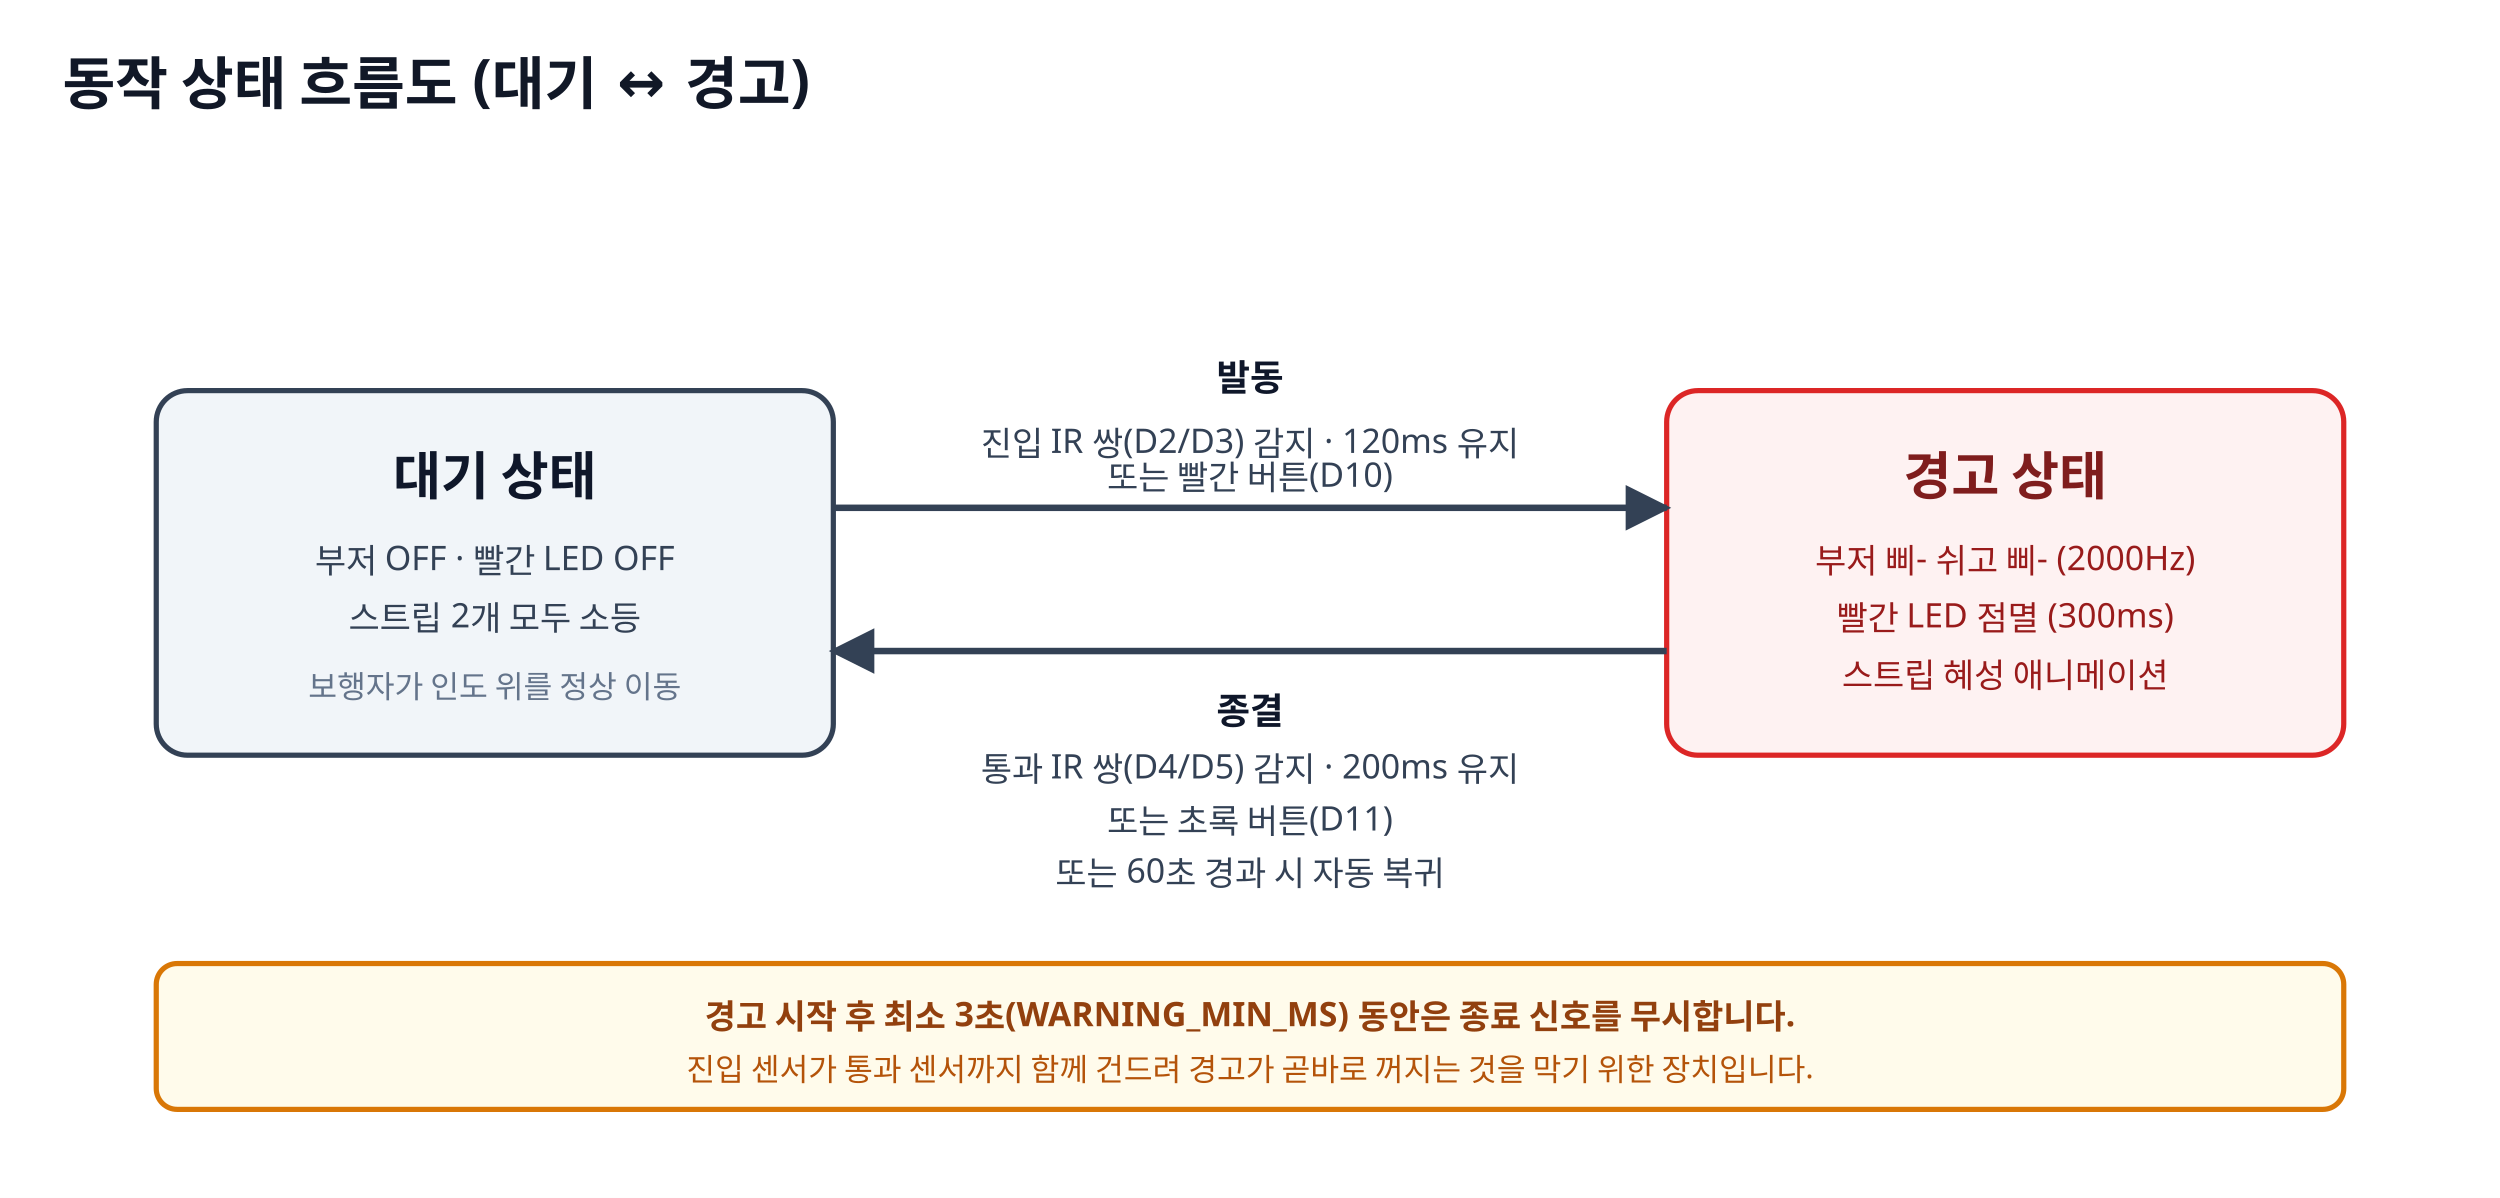
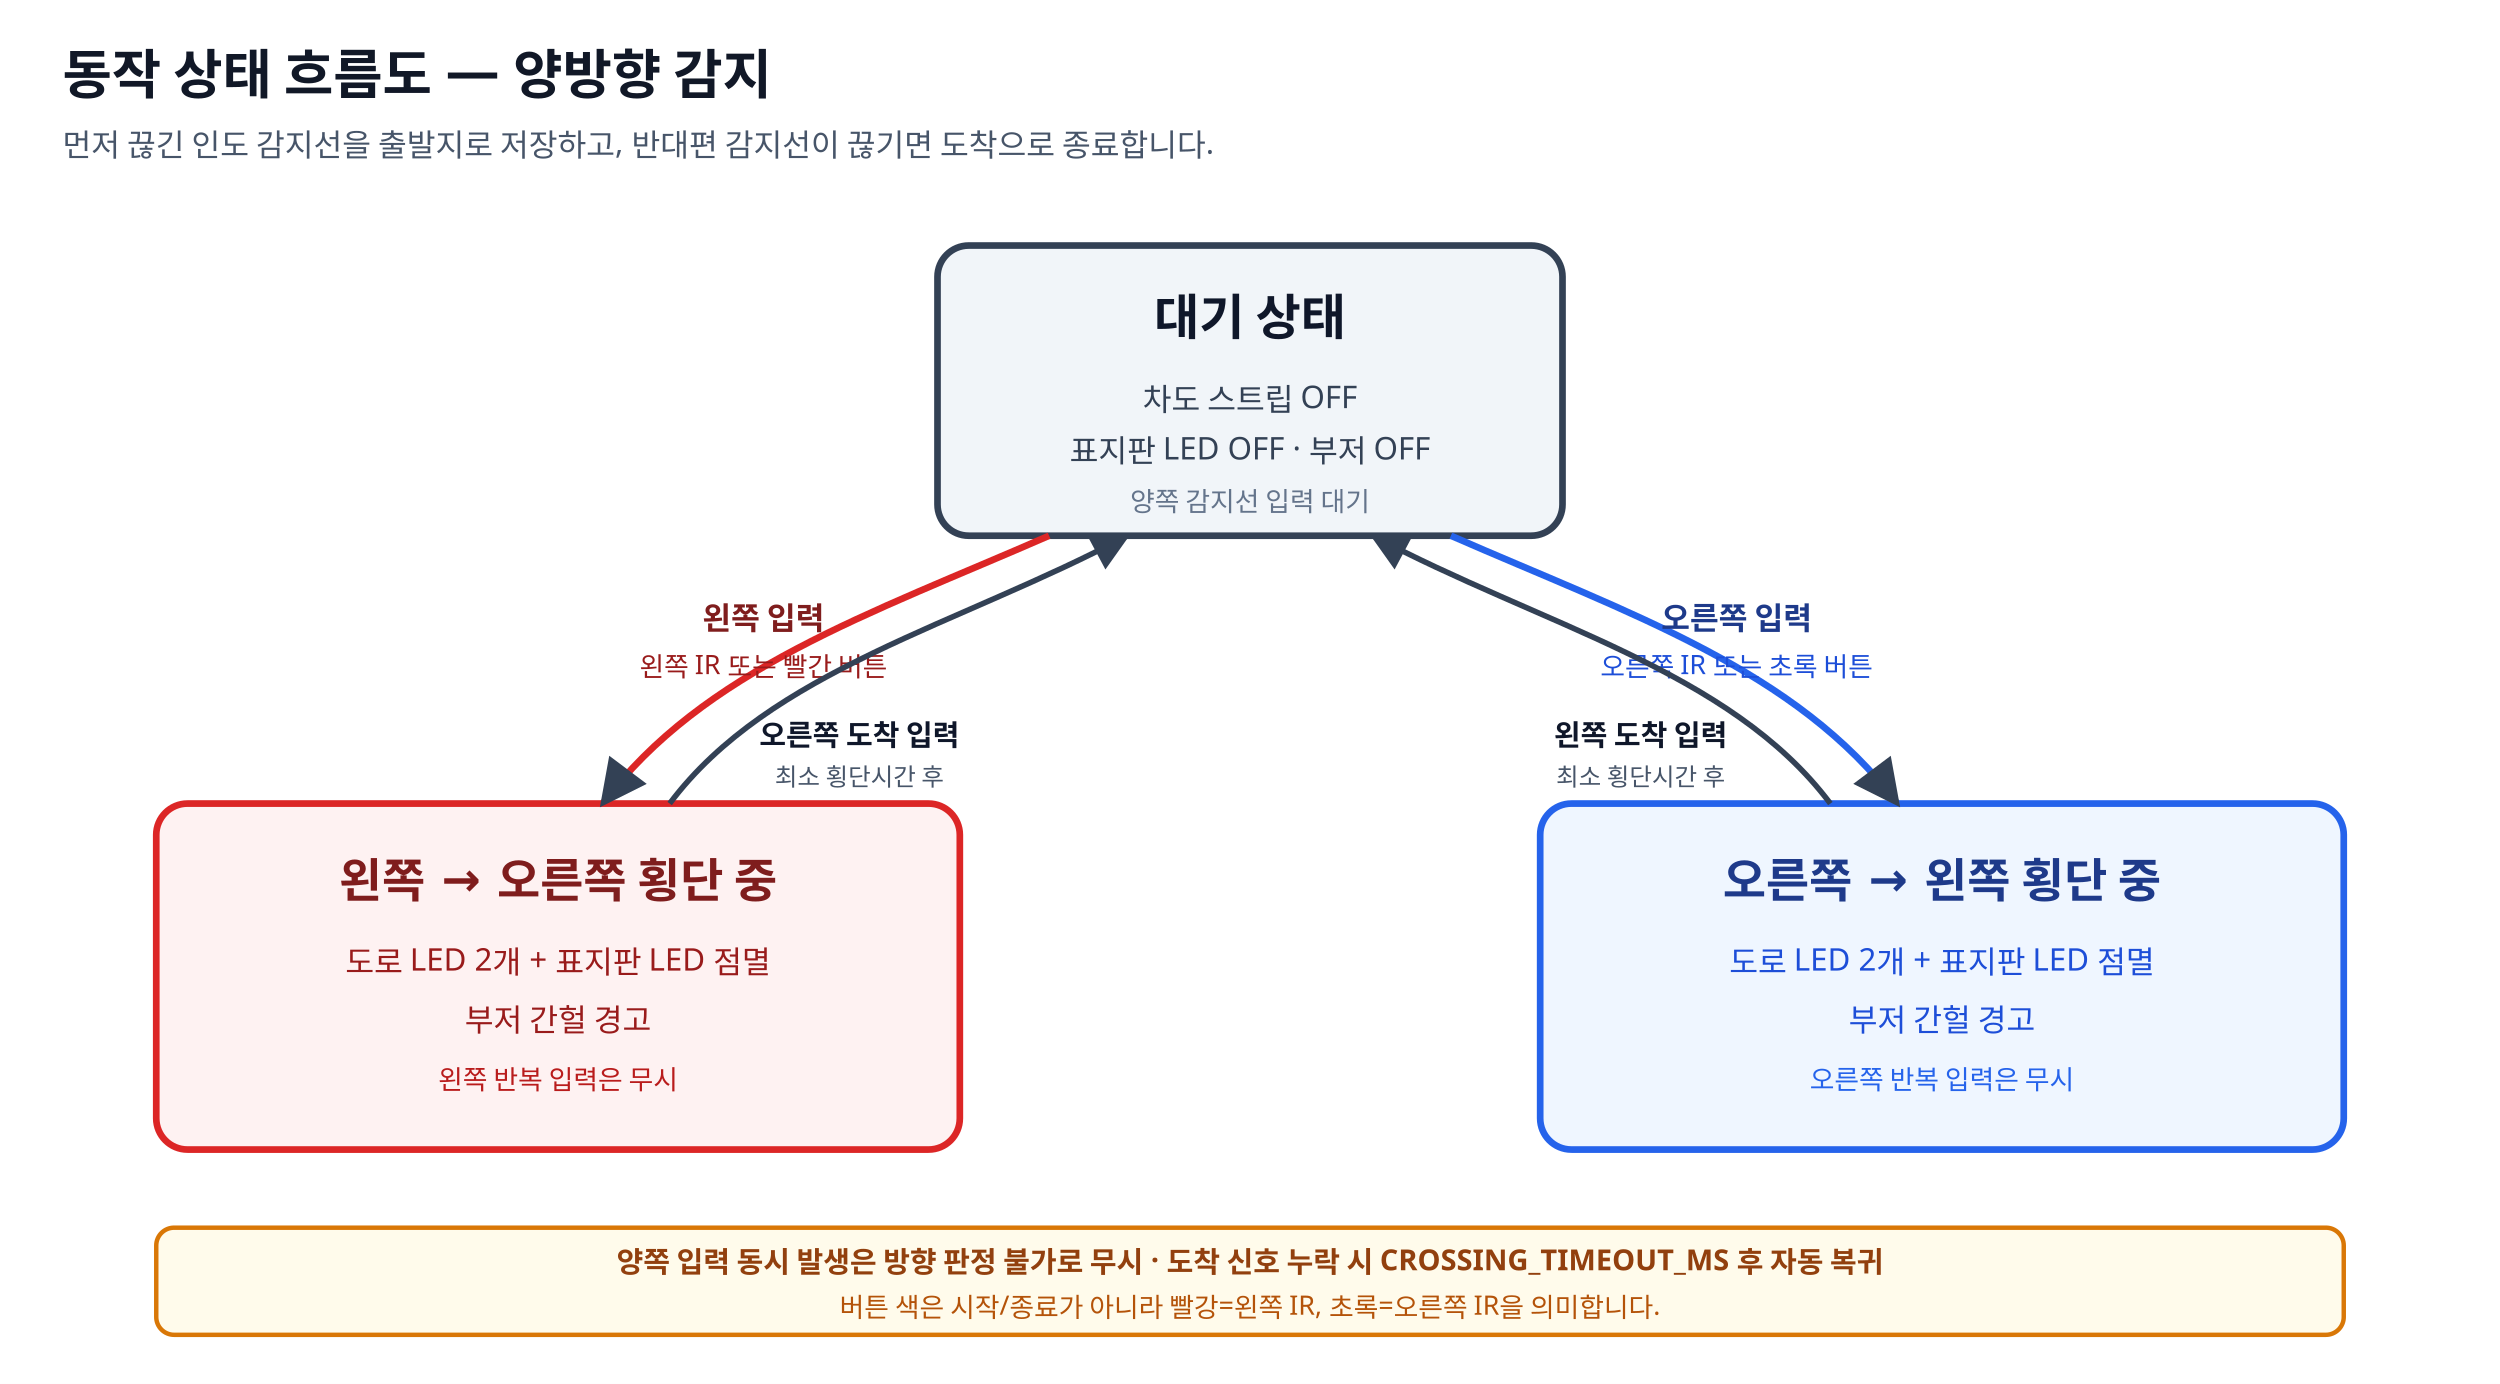
- <svg xmlns="http://www.w3.org/2000/svg" viewBox="0 0 960 460" width="960" height="460" font-family="Malgun Gothic, Noto Sans KR, sans-serif">
-   <rect x="0" y="0" width="960" height="460" fill="#ffffff" />
-   <text x="24" y="40" font-size="22" font-weight="bold" fill="#111827">동작 상태 흐름도 (대기 ↔ 경고)</text>
+ <svg xmlns="http://www.w3.org/2000/svg" viewBox="0 0 1120 620" width="1120" height="620" font-family="Malgun Gothic, Noto Sans KR, sans-serif">
+   <rect width="1120" height="620" fill="#ffffff" />
+   <text x="28" y="42" font-size="24" font-weight="bold" fill="#111827">동작 상태 흐름도 — 양방향 감지</text>
+   <text x="28" y="70" font-size="14" fill="#475569">먼저 끊긴 인도 감지선을 출발지로 저장하고, 반대편 감지선이 끊기면 도착으로 종료합니다.</text>
  <defs>
    <marker id="arrow" viewBox="0 0 10 10" refX="9" refY="5" markerWidth="7" markerHeight="7" orient="auto-start-reverse">
-       <path d="M 0 0 L 10 5 L 0 10 z" fill="#334155" />
+       <path d="M0 0 L10 5 L0 10 z" fill="#334155" />
    </marker>
  </defs>
-   <rect x="60" y="150" width="260" height="140" rx="12" fill="#f1f5f9" stroke="#334155" stroke-width="2" />
-   <text x="190" y="190" font-size="20" font-weight="bold" fill="#0f172a" text-anchor="middle">대기 상태</text>
-   <text x="190" y="220" font-size="13" fill="#334155" text-anchor="middle">부저 OFF · 빨간 LED OFF</text>
-   <text x="190" y="242" font-size="13" fill="#334155" text-anchor="middle">스트립 2개 모두 소등</text>
-   <text x="190" y="268" font-size="12" fill="#64748b" text-anchor="middle">보행자가 인도 위를 정상 이동</text>
-   <rect x="640" y="150" width="260" height="140" rx="12" fill="#fef2f2" stroke="#dc2626" stroke-width="2" />
-   <text x="770" y="190" font-size="20" font-weight="bold" fill="#7f1d1d" text-anchor="middle">경고 상태</text>
-   <text x="770" y="220" font-size="13" fill="#991b1b" text-anchor="middle">부저 삐- 쉬고 삐- (2000Hz)</text>
-   <text x="770" y="242" font-size="13" fill="#991b1b" text-anchor="middle">빨간 LED 점멸 (300ms)</text>
-   <text x="770" y="264" font-size="13" fill="#991b1b" text-anchor="middle">스트립 혜성 애니메이션</text>
-   <path d="M320 195 H640" stroke="#334155" stroke-width="2.5" marker-end="url(#arrow)" />
-   <text x="480" y="150" font-size="14" font-weight="bold" fill="#0f172a" text-anchor="middle">발동</text>
-   <text x="480" y="175" font-size="13" fill="#334155" text-anchor="middle">진입 IR 쌍(D2/D3) 감지 · 120ms 유지</text>
-   <text x="480" y="188" font-size="13" fill="#334155" text-anchor="middle">또는 빨간 버튼(D10)</text>
-   <path d="M640 250 H320" stroke="#334155" stroke-width="2.5" marker-end="url(#arrow)" />
-   <text x="480" y="278" font-size="14" font-weight="bold" fill="#0f172a" text-anchor="middle">종결</text>
-   <text x="480" y="300" font-size="13" fill="#334155" text-anchor="middle">통과 IR 쌍(D4/D5) 감지 · 200ms 유지</text>
-   <text x="480" y="320" font-size="13" fill="#334155" text-anchor="middle">또는 초록 버튼(D11)</text>
-   <text x="480" y="340" font-size="13" fill="#334155" text-anchor="middle">또는 60초 경과 시 자동 복귀</text>
-   <rect x="60" y="370" width="840" height="56" rx="8" fill="#fffbeb" stroke="#d97706" stroke-width="2" />
-   <text x="480" y="395" font-size="13" font-weight="bold" fill="#92400e" text-anchor="middle">경고 시작 후 최소 3초(WARNING_MIN_MS) 동안은 종료 신호를 무시합니다.</text>
-   <text x="480" y="415" font-size="12" fill="#b45309" text-anchor="middle">진입 센서가 통과 센서까지 함께 건드려 경고가 곧바로 꺼지는 것을 막기 위한 장치입니다.</text>
+   <rect x="420" y="110" width="280" height="130" rx="14" fill="#f1f5f9" stroke="#334155" stroke-width="3" />
+   <text x="560" y="150" font-size="22" font-weight="bold" fill="#0f172a" text-anchor="middle">대기 상태</text>
+   <text x="560" y="184" font-size="14" fill="#334155" text-anchor="middle">차도 스트립 OFF</text>
+   <text x="560" y="207" font-size="14" fill="#334155" text-anchor="middle">표지판 LED OFF · 부저 OFF</text>
+   <text x="560" y="229" font-size="12" fill="#64748b" text-anchor="middle">양쪽 감지선 입력 대기</text>
+   <rect x="70" y="360" width="360" height="155" rx="14" fill="#fef2f2" stroke="#dc2626" stroke-width="3" />
+   <text x="250" y="402" font-size="21" font-weight="bold" fill="#7f1d1d" text-anchor="middle">왼쪽 → 오른쪽 횡단 중</text>
+   <text x="250" y="436" font-size="14" fill="#991b1b" text-anchor="middle">도로 LED 2개 + 표지판 LED 점멸</text>
+   <text x="250" y="462" font-size="14" fill="#991b1b" text-anchor="middle">부저 간헐 경고</text>
+   <text x="250" y="488" font-size="12" fill="#b91c1c" text-anchor="middle">왼쪽 반복 입력은 무시</text>
+   <rect x="690" y="360" width="360" height="155" rx="14" fill="#eff6ff" stroke="#2563eb" stroke-width="3" />
+   <text x="870" y="402" font-size="21" font-weight="bold" fill="#1e3a8a" text-anchor="middle">오른쪽 → 왼쪽 횡단 중</text>
+   <text x="870" y="436" font-size="14" fill="#1d4ed8" text-anchor="middle">도로 LED 2개 + 표지판 LED 점멸</text>
+   <text x="870" y="462" font-size="14" fill="#1d4ed8" text-anchor="middle">부저 간헐 경고</text>
+   <text x="870" y="488" font-size="12" fill="#2563eb" text-anchor="middle">오른쪽 반복 입력은 무시</text>
+   <path d="M470 240 C390 275 315 300 270 360" fill="none" stroke="#dc2626" stroke-width="3" marker-end="url(#arrow)" />
+   <text x="342" y="282" font-size="14" font-weight="bold" fill="#7f1d1d" text-anchor="middle">왼쪽 입력</text>
+   <text x="342" y="303" font-size="12" fill="#991b1b" text-anchor="middle">왼쪽 IR 또는 빨간 버튼</text>
+   <path d="M650 240 C730 275 805 300 850 360" fill="none" stroke="#2563eb" stroke-width="3" marker-end="url(#arrow)" />
+   <text x="778" y="282" font-size="14" font-weight="bold" fill="#1e3a8a" text-anchor="middle">오른쪽 입력</text>
+   <text x="778" y="303" font-size="12" fill="#1d4ed8" text-anchor="middle">오른쪽 IR 또는 초록 버튼</text>
+   <path d="M300 360 C345 300 430 280 505 240" fill="none" stroke="#334155" stroke-width="2.5" marker-end="url(#arrow)" />
+   <text x="385" y="334" font-size="13" font-weight="bold" fill="#0f172a" text-anchor="middle">오른쪽 도착 입력</text>
+   <text x="385" y="352" font-size="11" fill="#475569" text-anchor="middle">최소 횡단시간 후</text>
+   <path d="M820 360 C775 300 690 280 615 240" fill="none" stroke="#334155" stroke-width="2.5" marker-end="url(#arrow)" />
+   <text x="735" y="334" font-size="13" font-weight="bold" fill="#0f172a" text-anchor="middle">왼쪽 도착 입력</text>
+   <text x="735" y="352" font-size="11" fill="#475569" text-anchor="middle">최소 횡단시간 후</text>
+   <rect x="70" y="550" width="980" height="48" rx="8" fill="#fffbeb" stroke="#d97706" stroke-width="2" />
+   <text x="560" y="570" font-size="13" font-weight="bold" fill="#92400e" text-anchor="middle">양쪽 입력 동시 발생은 방향 판정 불가로 무시 · 도착 신호 누락 시 CROSSING_TIMEOUT_MS 후 자동 복귀</text>
+   <text x="560" y="590" font-size="12" fill="#b45309" text-anchor="middle">버튼 색은 시작/종료가 아니라 빨강=왼쪽 IR, 초록=오른쪽 IR을 의미합니다.</text>
</svg>
